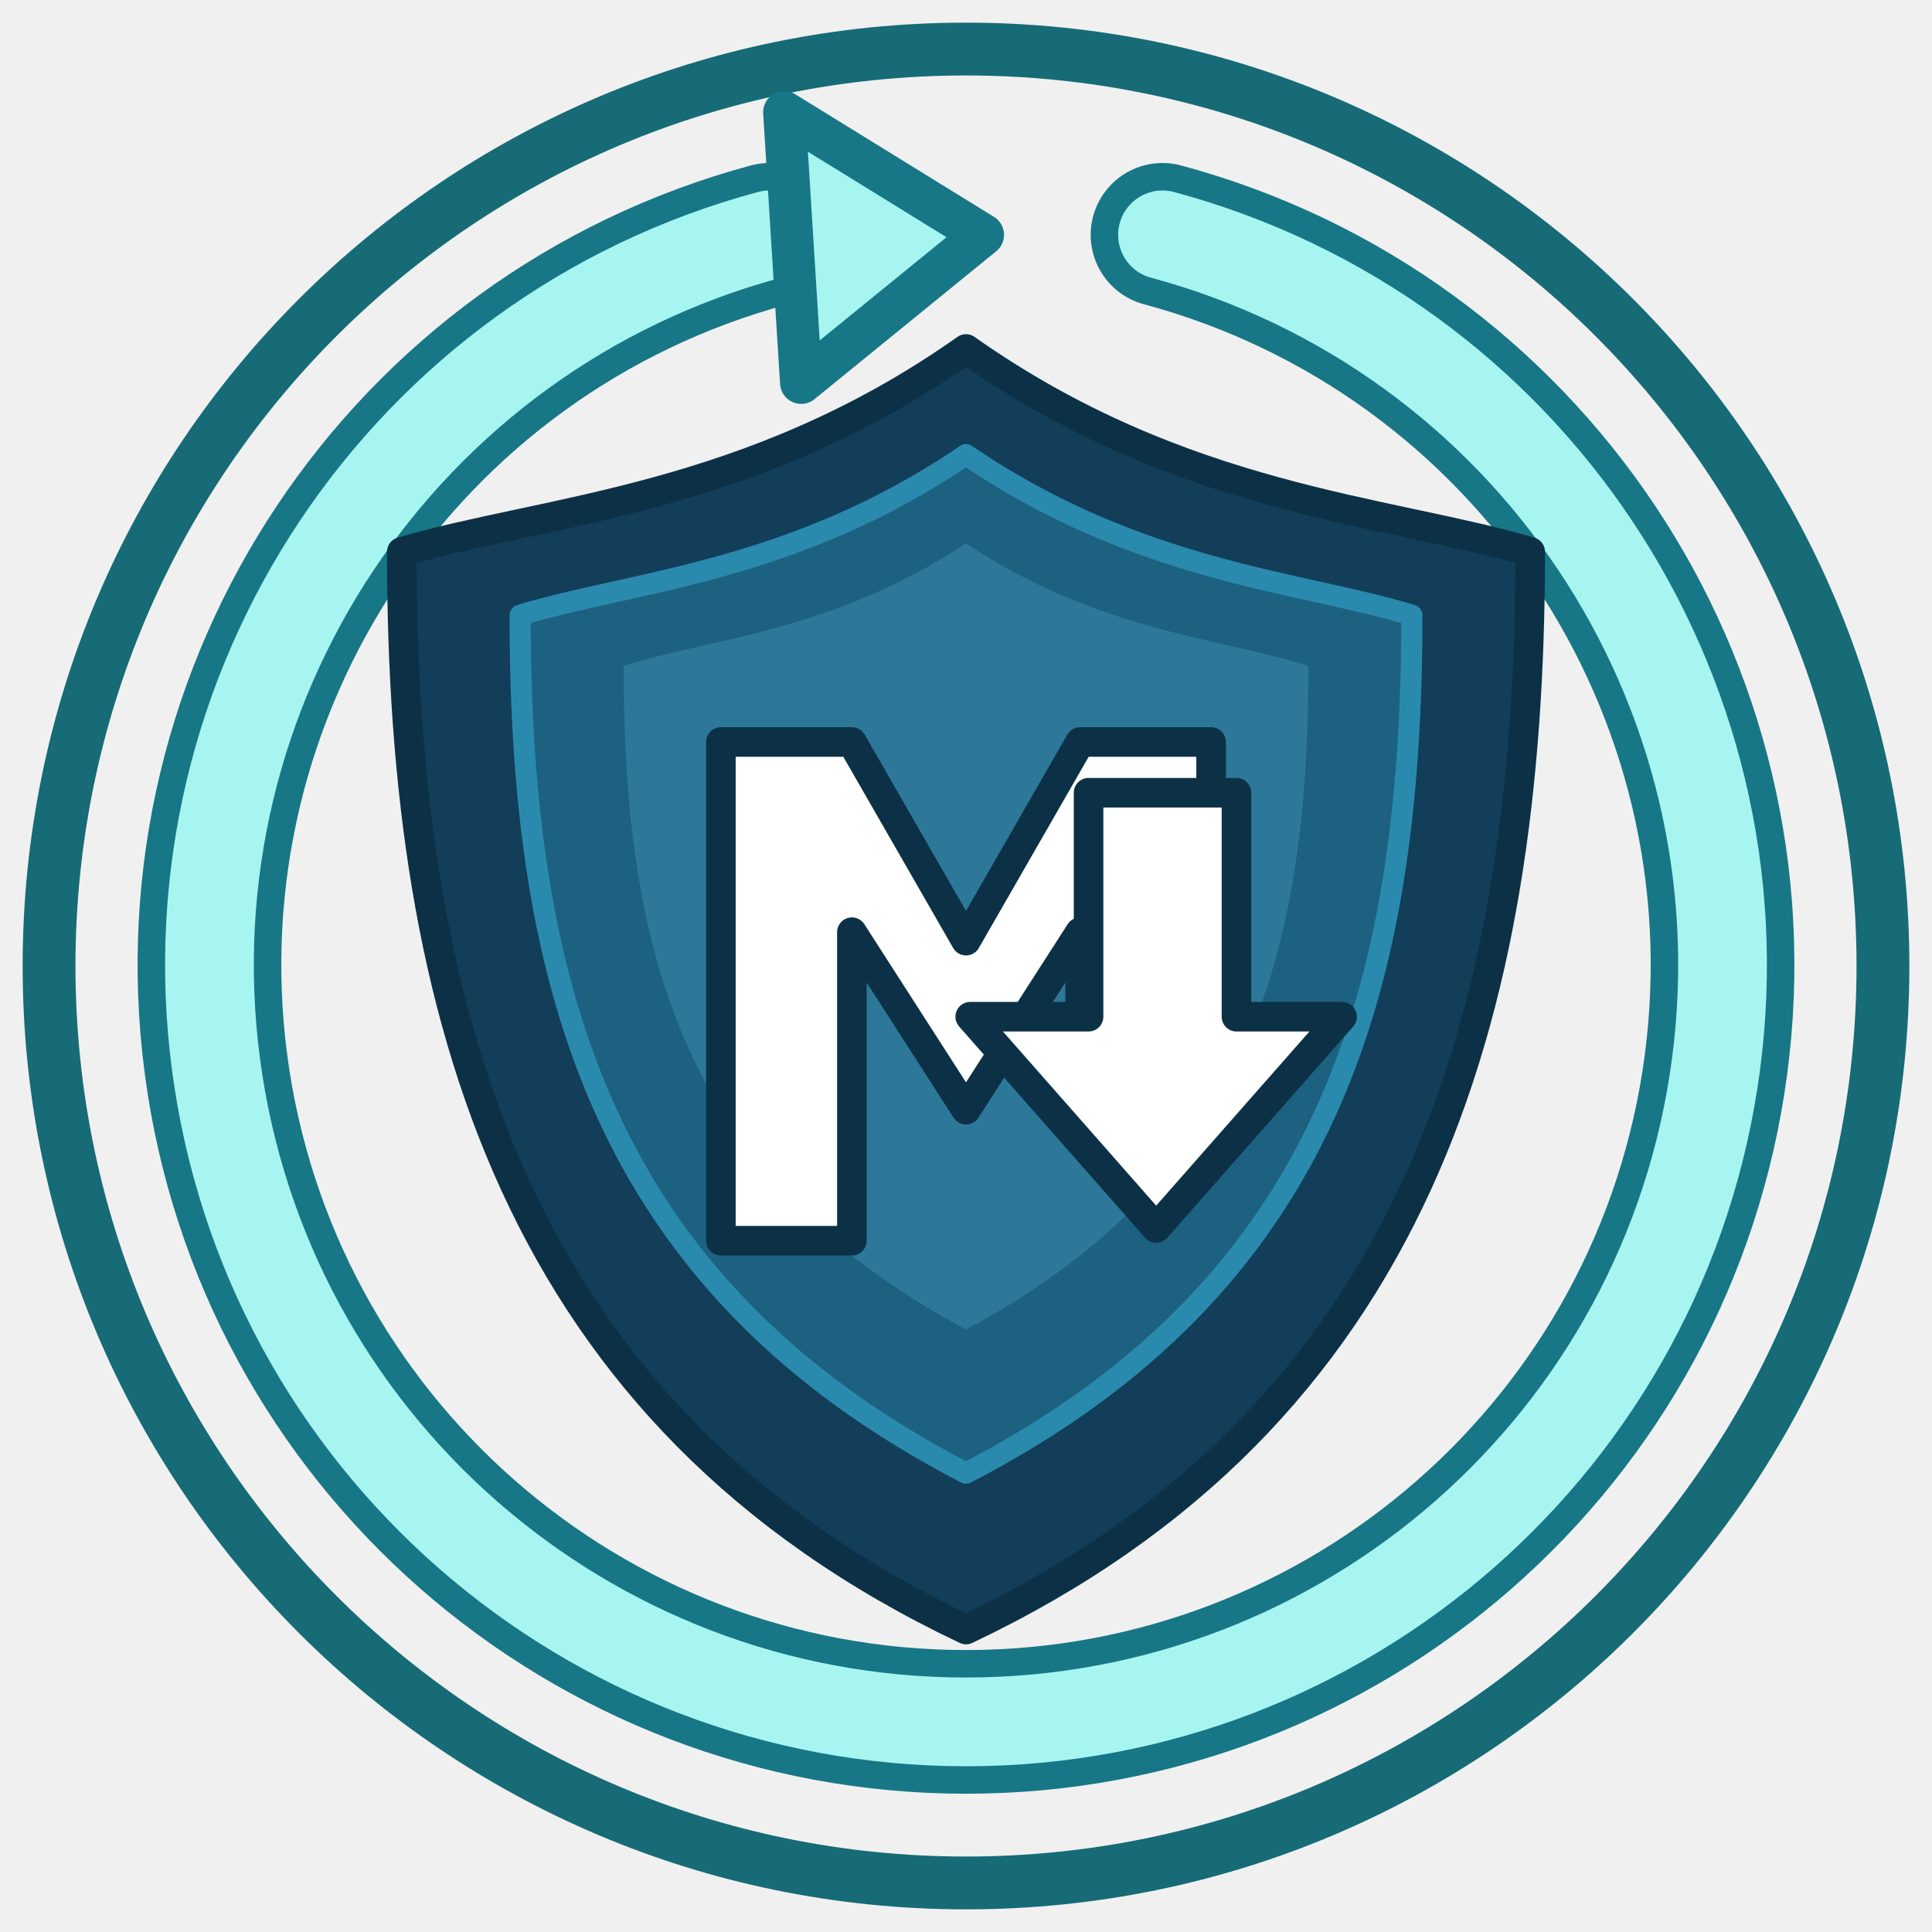
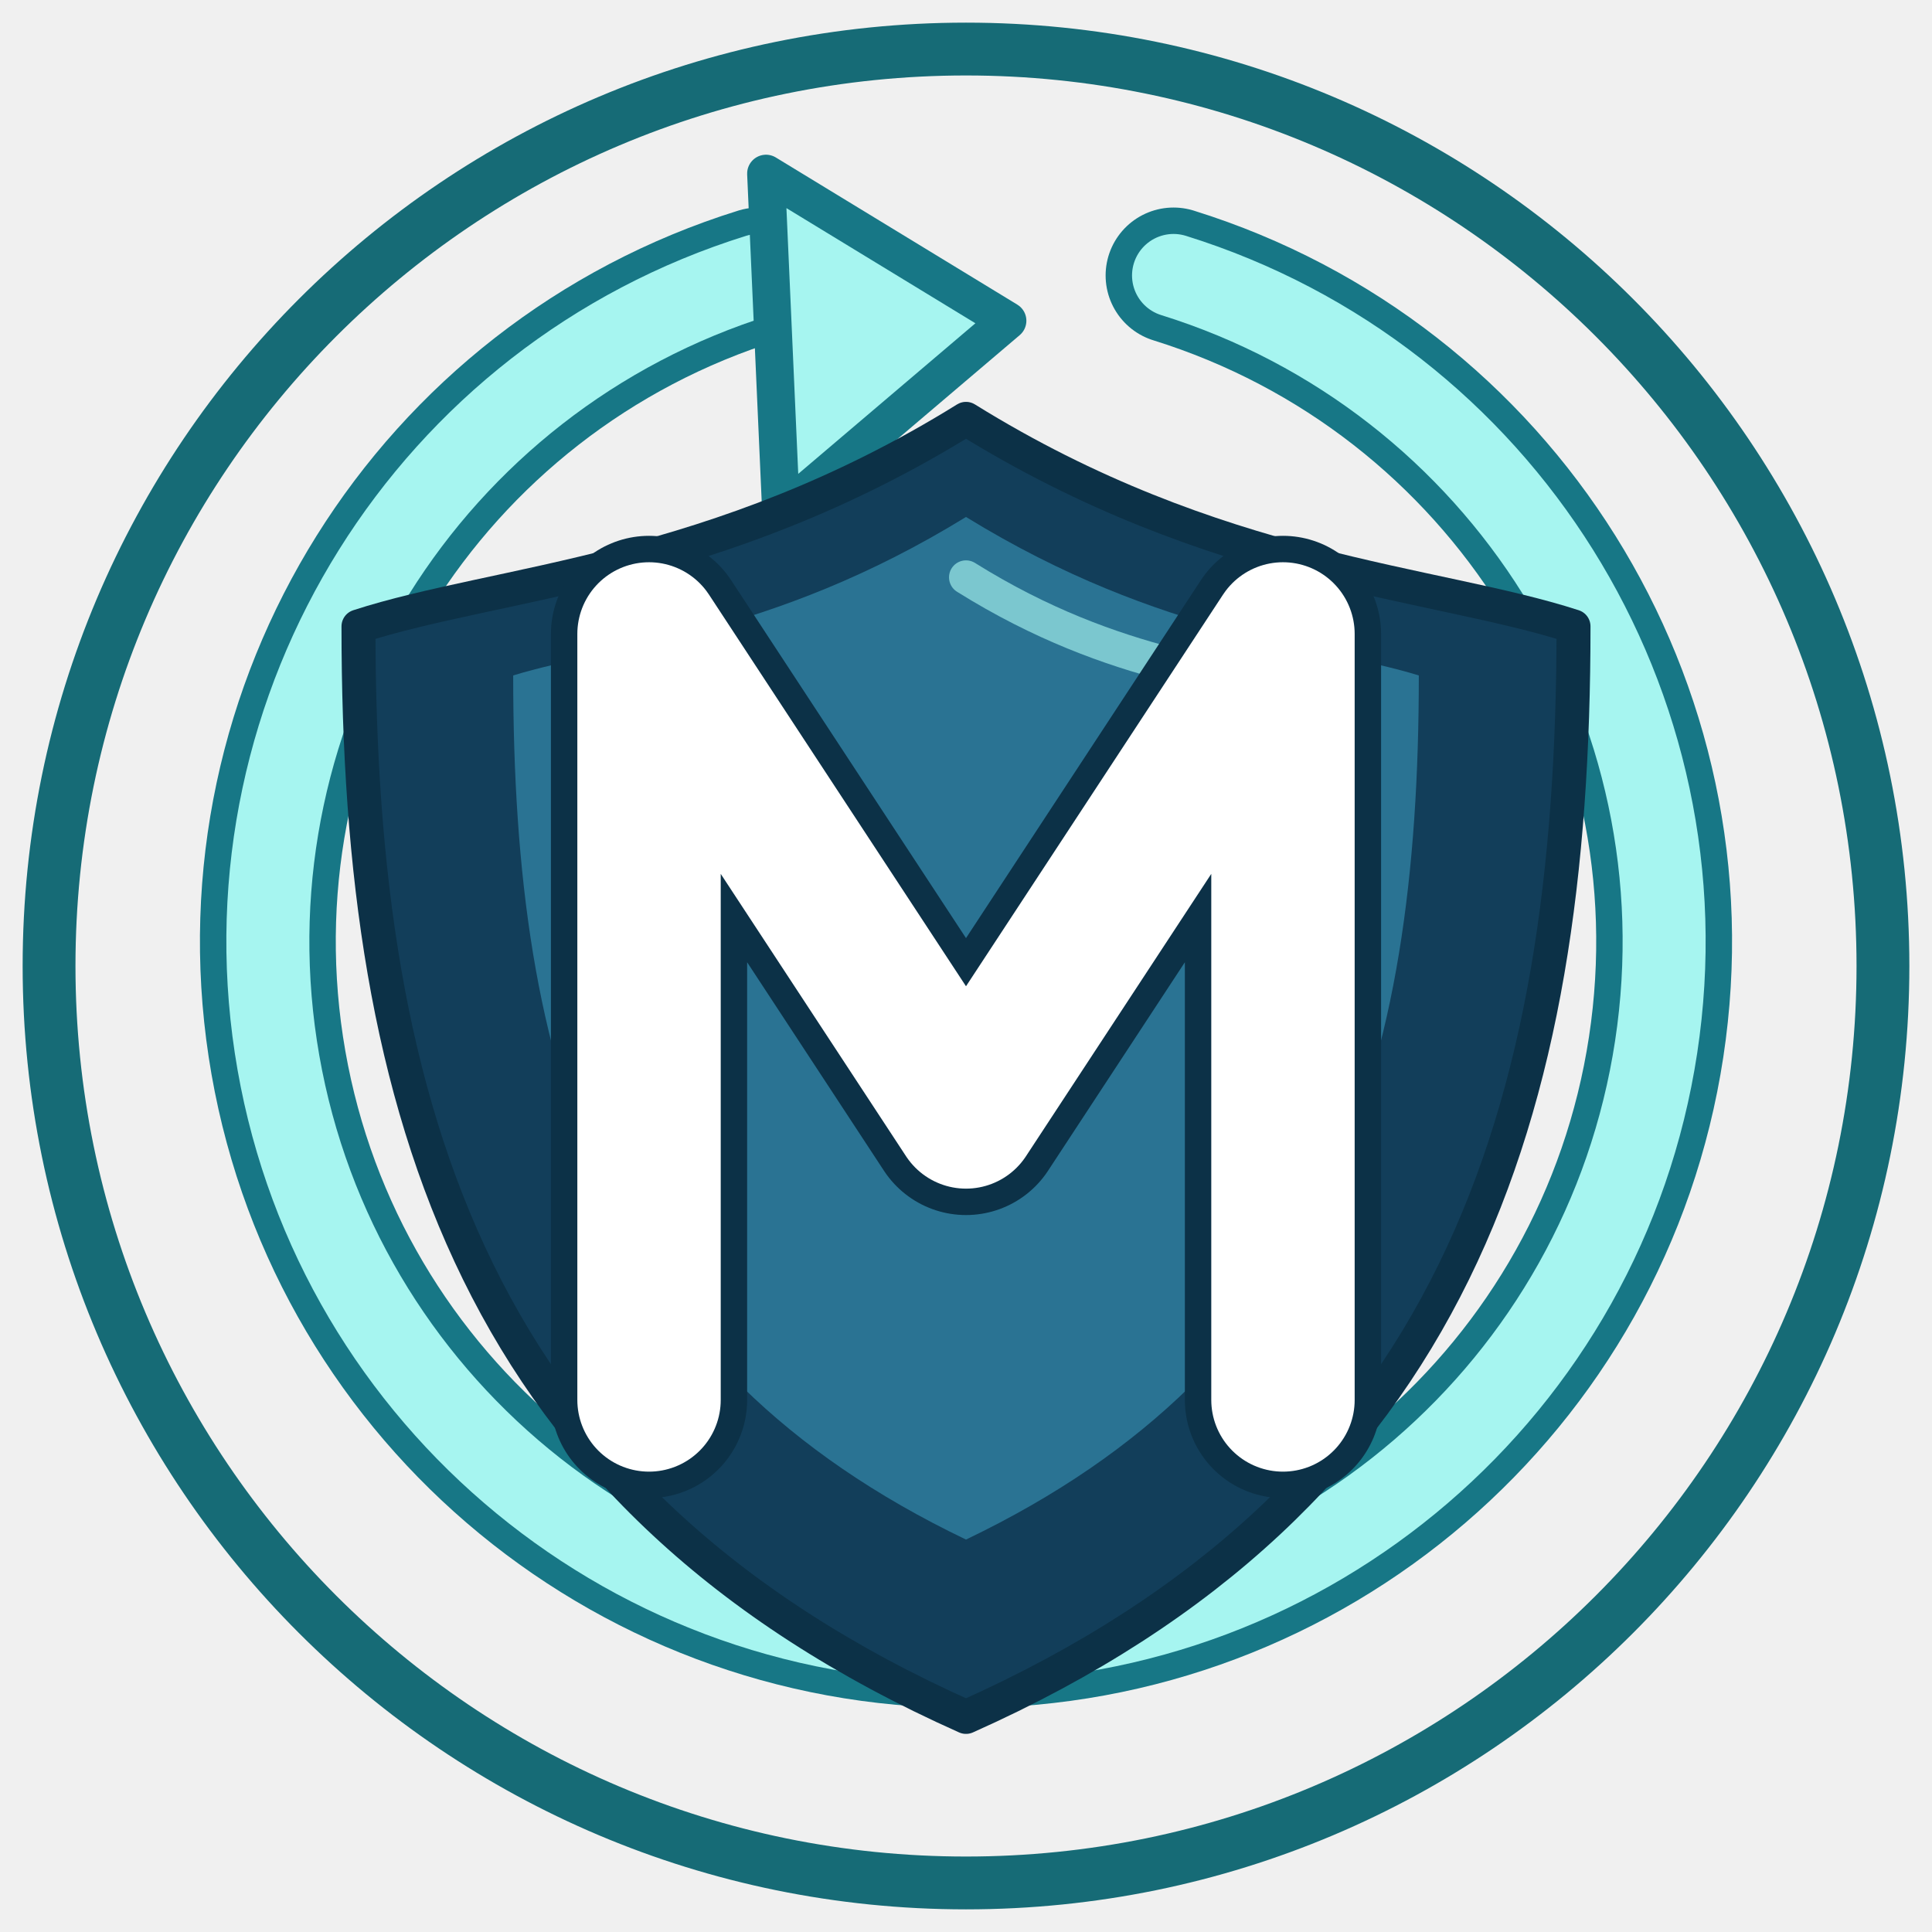
<svg xmlns="http://www.w3.org/2000/svg" width="1024" height="1024" viewBox="0 0 1024 1024" fill="none">
  <circle cx="512" cy="512" r="486" stroke="#166B76" stroke-width="28" />
-   <g transform="translate(512 512) scale(1.12) translate(-512 -512)">
-     <path d="M 605 166 A 358 358 0 1 1 419 166" stroke="#177786" stroke-width="68" stroke-linecap="round" />
-     <path d="M 605 166 A 358 358 0 1 1 419 166" stroke="#A6F5F0" stroke-width="42" stroke-linecap="round" />
-     <path d="M 426 108 L 520 166 L 434 236 Z" fill="#A6F5F0" stroke="#177786" stroke-linejoin="round" stroke-width="20" />
-     <path d="M512 220 C614 292 711 296 779 316 C779 536 725 725 512 826 C299 725 245 536 245 316 C313 296 410 292 512 220 Z" fill="#123E5A" />
-     <path d="M512 270 C594 326 671 330 723 346 C723 522 684 663 512 752 C340 663 301 522 301 346 C353 330 430 326 512 270 Z" fill="#1D6181" />
-     <path d="M512 312 C575 354 634 357 674 370 C674 504 647 612 512 684 C377 612 350 504 350 370 C390 357 449 354 512 312 Z" fill="#2D7898" />
-     <path d="M512 220 C614 292 711 296 779 316 C779 536 725 725 512 826 C299 725 245 536 245 316 C313 296 410 292 512 220 Z" stroke="#0C3147" stroke-width="14" stroke-linejoin="round" />
-     <path d="M512 270 C594 326 671 330 723 346 C723 522 684 663 512 752 C340 663 301 522 301 346 C353 330 430 326 512 270 Z" stroke="#2A8AAE" stroke-width="10" stroke-linejoin="round" />
-     <path d="M 396 642 V 406 H 458 L 512 500 L 566 406 H 628 V 540 H 566 V 496 L 512 580 L 458 496 V 642 Z" fill="#FFFFFF" stroke="#0C3147" stroke-width="14" stroke-linejoin="round" />
-     <path d="M 570 430 H 640 V 536 H 690 L 602 636 L 514 536 H 570 Z" fill="#FFFFFF" stroke="#0C3147" stroke-width="14" stroke-linejoin="round" />
-   </g>
+   <path d="M 622 146 A 370 370 0 1 1 402 146" stroke="#177786" stroke-width="72" stroke-linecap="round" />
+   <path d="M 622 146 A 370 370 0 1 1 402 146" stroke="#A6F5F0" stroke-width="44" stroke-linecap="round" />
+   <path d="M 406 92 L 534 170 L 414 272 Z" fill="#A6F5F0" stroke="#177786" stroke-linejoin="round" stroke-width="20" />
+   <path d="M512 222 C644 304 760 308 834 332 C834 590 772 794 512 910 C252 794 190 590 190 332 C264 308 380 304 512 222 Z" fill="#123E5A" stroke="#0C3147" stroke-width="18" stroke-linejoin="round" />
+   <path d="M512 274 C616 338 700 342 752 358 C752 568 704 724 512 816 C320 724 272 568 272 358 C324 342 408 338 512 274 Z" fill="#2A7393" />
+   <path d="M512 306 C592 356 658 358 700 370" stroke="#A6F5F0" stroke-opacity="0.65" stroke-width="18" stroke-linecap="round" />
+   <path d="M344 742 V 336 L 512 592 L 680 336 V 742" stroke="#0C3147" stroke-width="104" stroke-linecap="round" stroke-linejoin="round" />
+   <path d="M344 742 V 336 L 512 592 L 680 336 V 742" stroke="#FFFFFF" stroke-width="76" stroke-linecap="round" stroke-linejoin="round" />
</svg>
